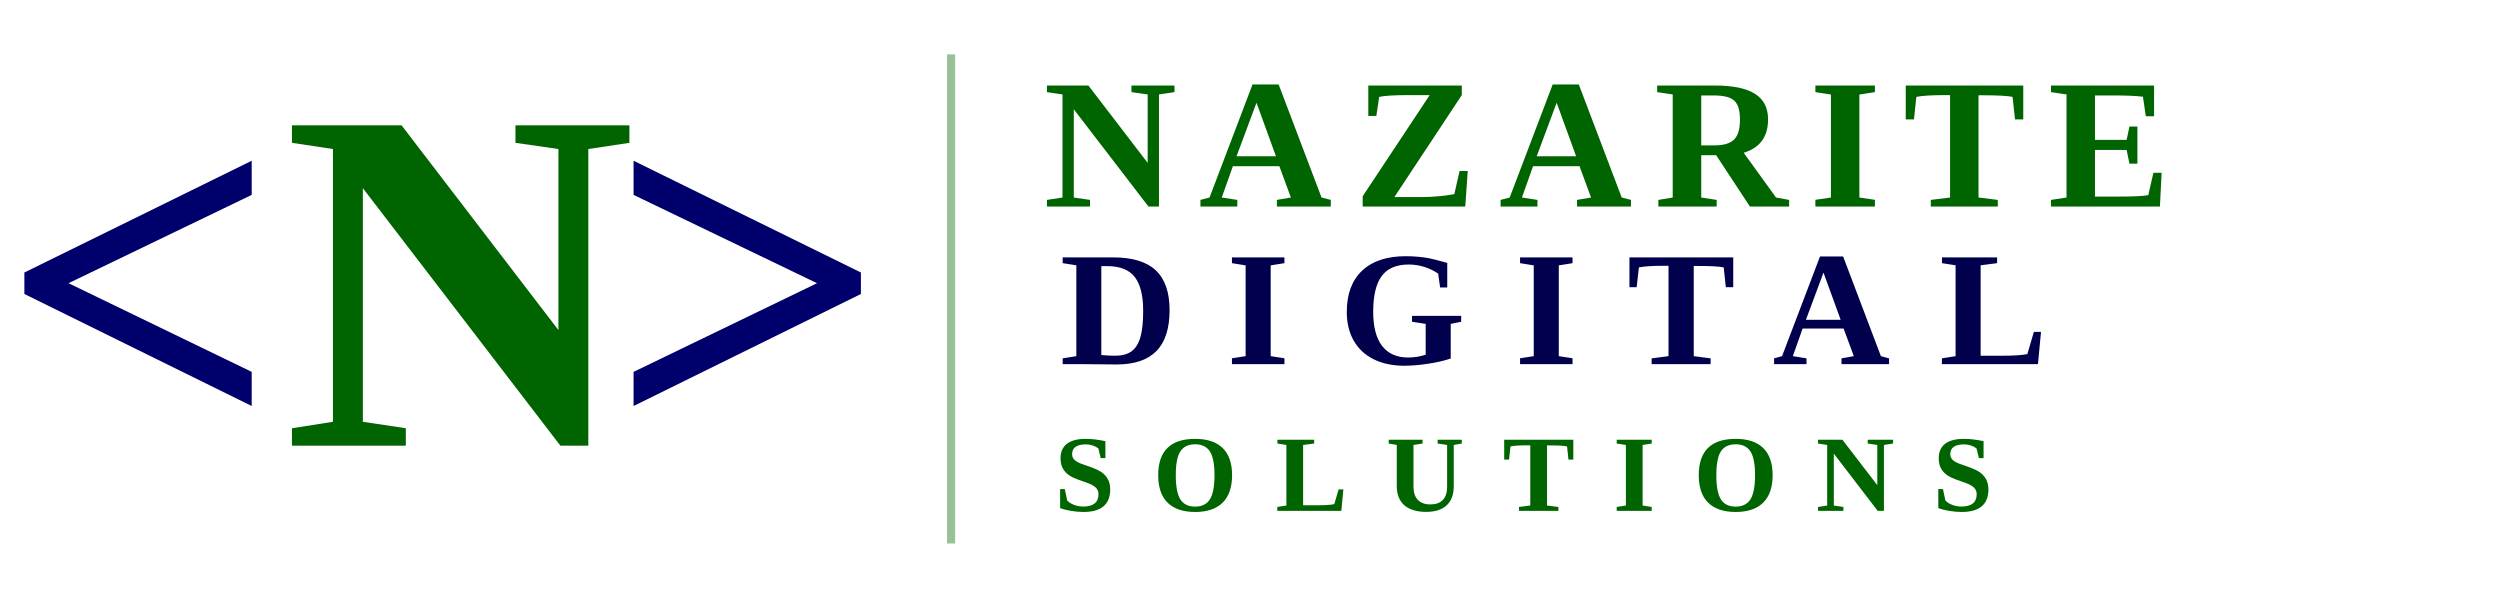
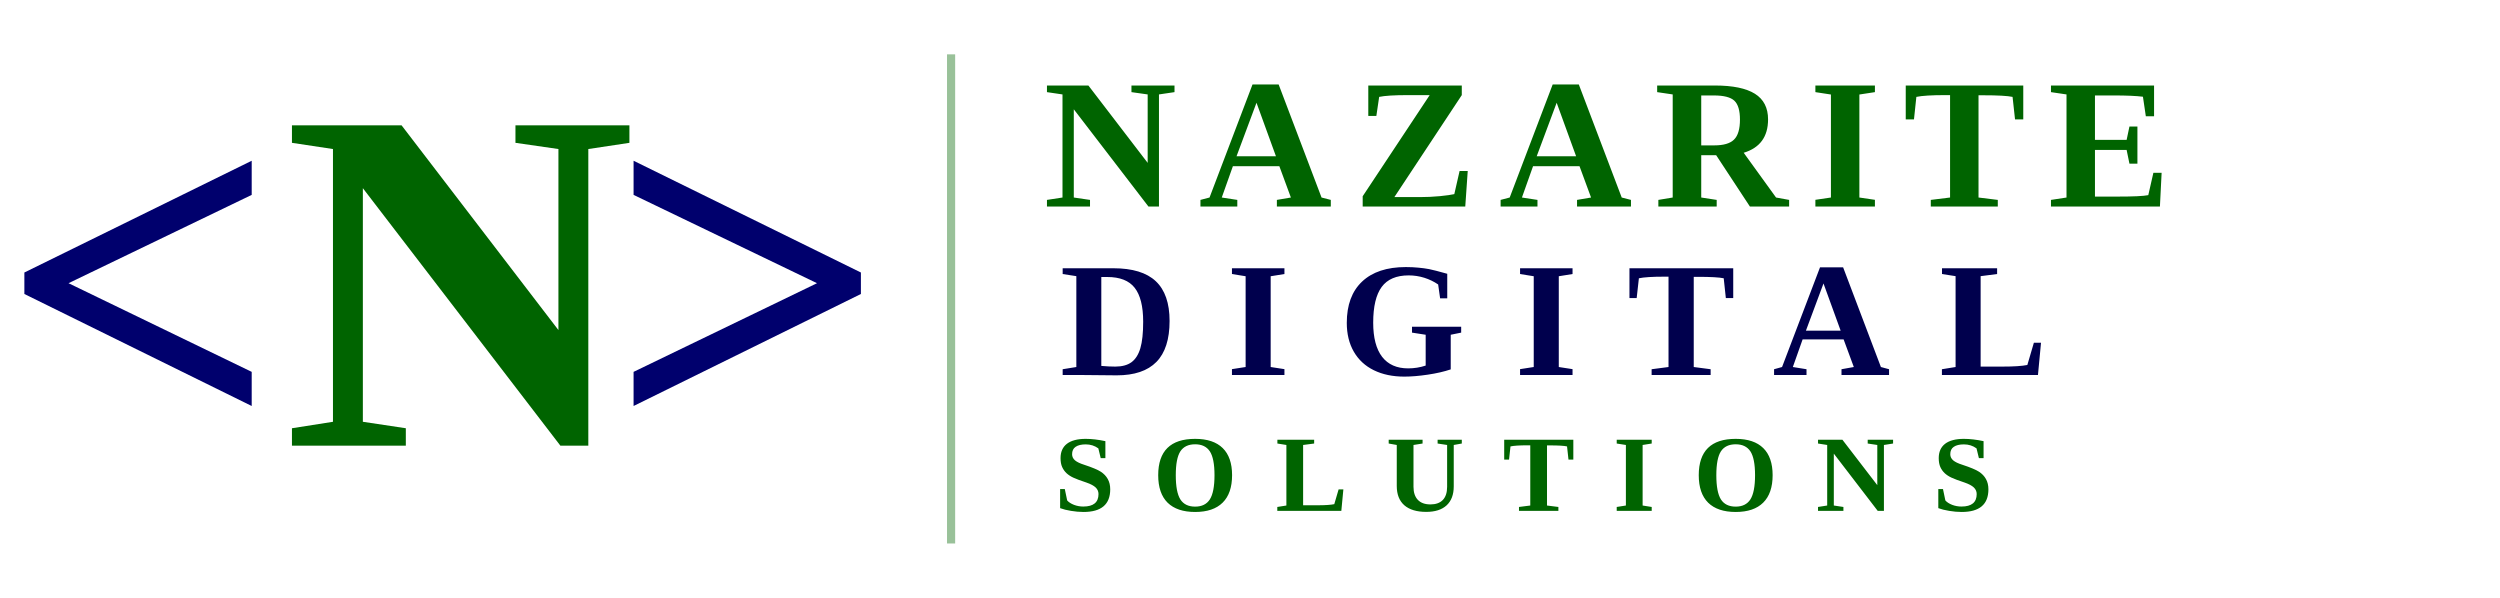
<svg xmlns="http://www.w3.org/2000/svg" viewBox="0 0 460 110" width="460" height="110" font-family="Georgia, 'Times New Roman', serif">
  <text x="0" y="82" font-family="Georgia, 'Times New Roman', serif" font-size="90" font-weight="bold" fill="#00006d">&lt;</text>
  <text x="52" y="82" font-family="Georgia, 'Times New Roman', serif" font-size="90" font-weight="bold" fill="#006400">N</text>
  <text x="112" y="82" font-family="Georgia, 'Times New Roman', serif" font-size="90" font-weight="bold" fill="#00006d">&gt;</text>
  <line x1="175" y1="10" x2="175" y2="100" stroke="#006400" stroke-width="1.5" opacity="0.4" />
  <text x="192" y="38" font-family="Georgia, 'Times New Roman', serif" font-size="34" font-weight="bold" fill="#006400" letter-spacing="4">NAZARITE</text>
-   <text x="195" y="67" font-family="Georgia, 'Times New Roman', serif" font-size="30" font-weight="600" fill="#00004d" letter-spacing="9">DIGITAL</text>
+   <text x="195" y="69" font-family="Georgia, 'Times New Roman', serif" font-size="30" font-weight="600" fill="#00004d" letter-spacing="9">DIGITAL</text>
  <text x="194" y="94" font-family="Georgia, 'Times New Roman', serif" font-size="20" font-weight="600" fill="#006400" letter-spacing="7">SOLUTIONS</text>
</svg>
